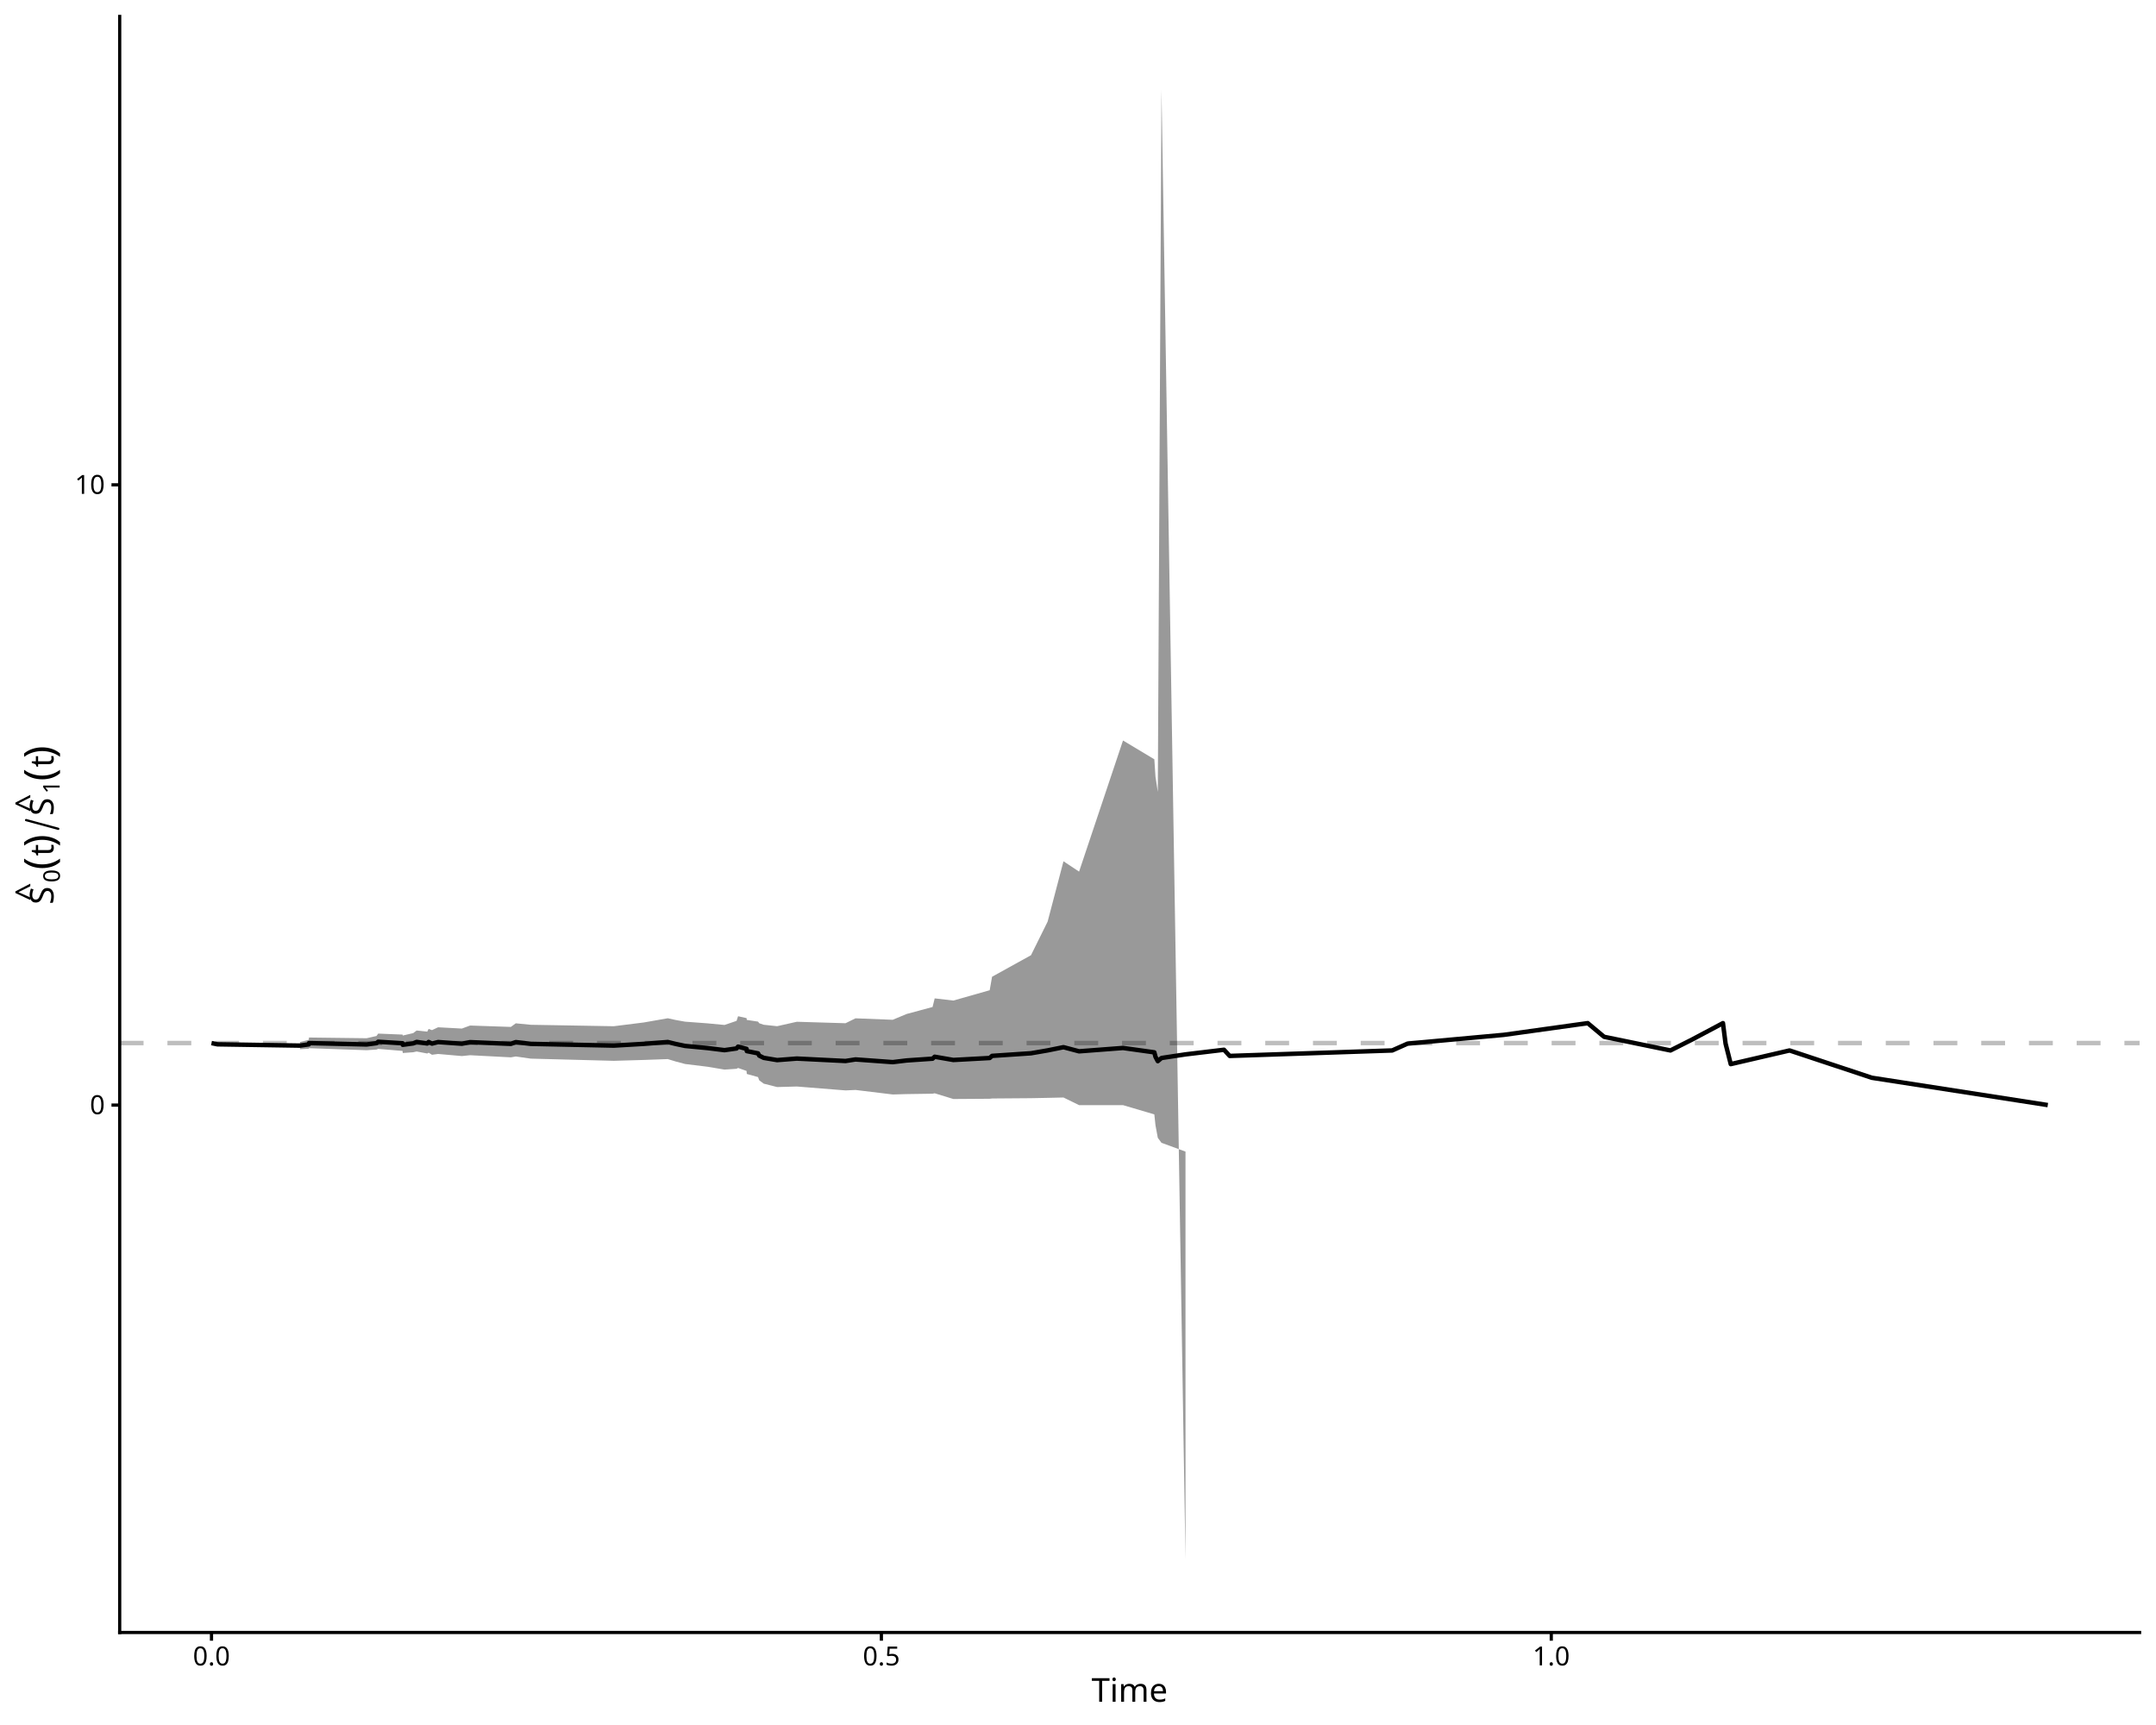
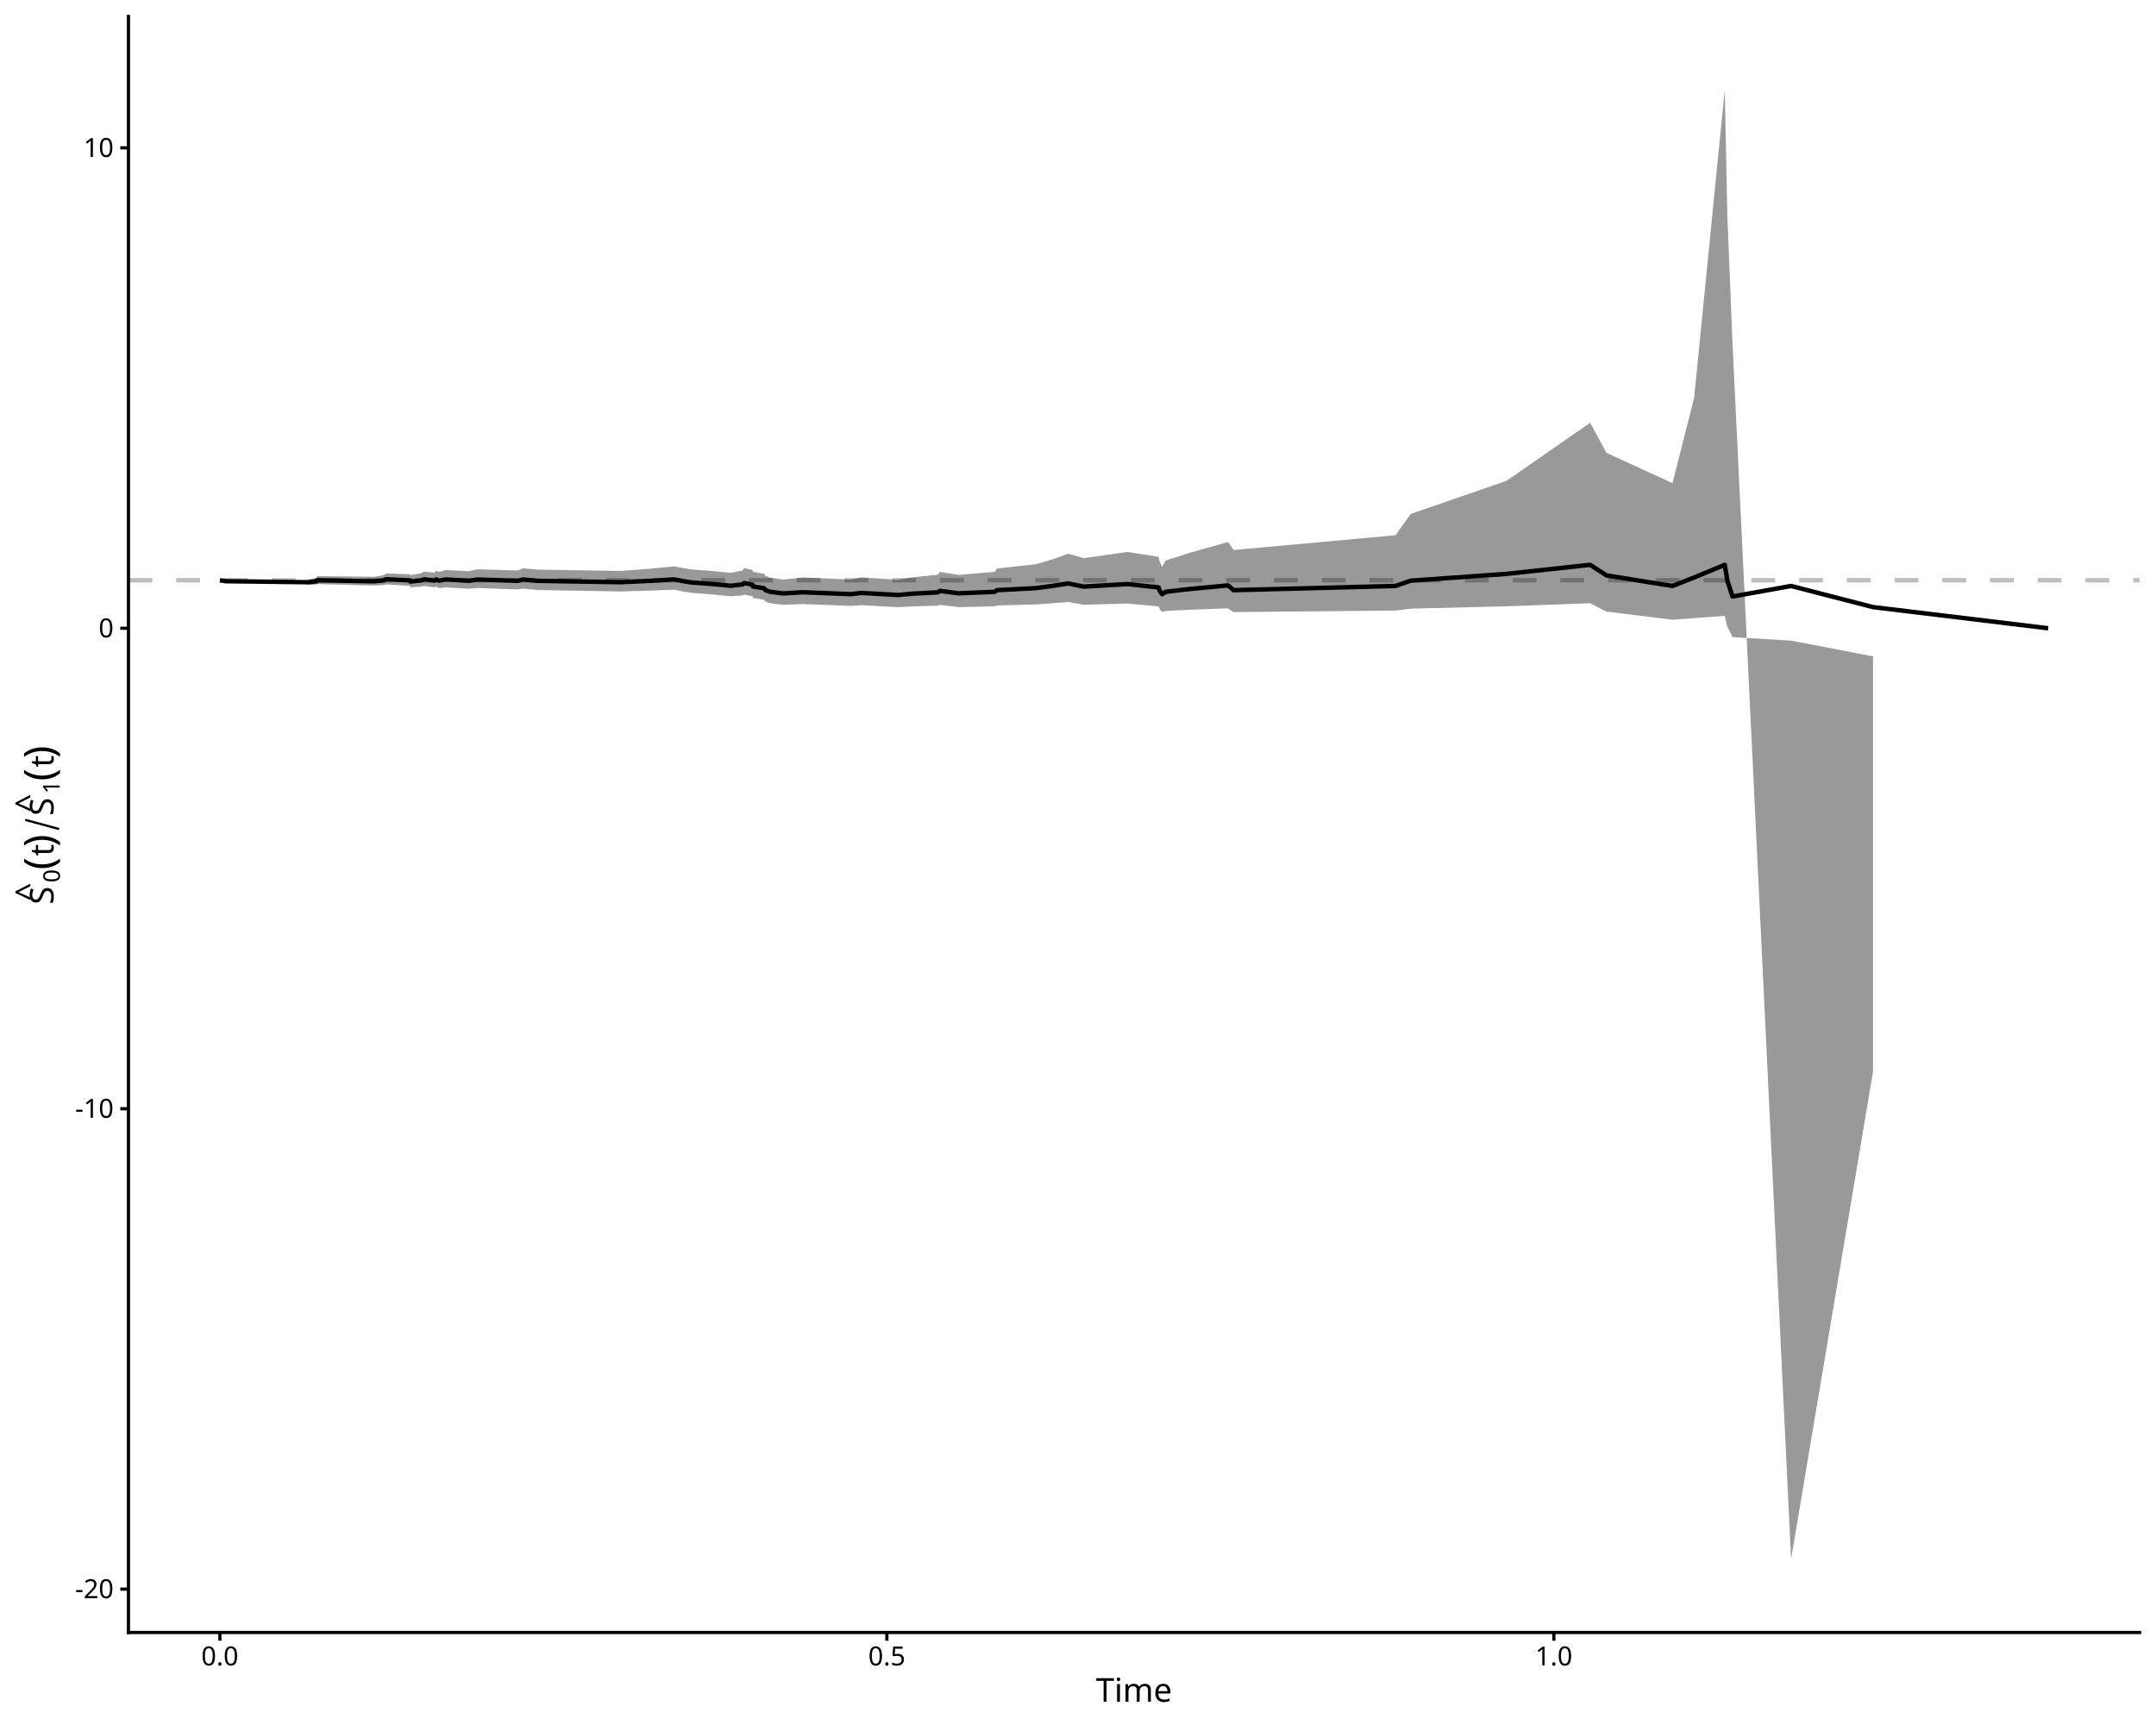
<svg xmlns="http://www.w3.org/2000/svg" class="svglite" data-engine-version="2.0" width="720.00pt" height="576.00pt" viewBox="0 0 720.00 576.00">
  <defs>
    <style type="text/css">
    .svglite line, .svglite polyline, .svglite polygon, .svglite path, .svglite rect, .svglite circle {
      fill: none;
      stroke: #000000;
      stroke-linecap: round;
      stroke-linejoin: round;
      stroke-miterlimit: 10.00;
    }
  </style>
  </defs>
  <rect width="100%" height="100%" style="stroke: none; fill: #FFFFFF;" />
  <defs>
    <clipPath id="cpMC4wMHw3MjAuMDB8MC4wMHw1NzYuMDA=">
      <rect x="0.00" y="0.00" width="720.00" height="576.00" />
    </clipPath>
  </defs>
  <g clip-path="url(#cpMC4wMHw3MjAuMDB8MC4wMHw1NzYuMDA=)">
    <rect x="0.00" y="0.00" width="720.00" height="576.00" style="stroke-width: 1.07; stroke: #FFFFFF; fill: #FFFFFF;" />
  </g>
  <defs>
-     <clipPath id="cpMzkuOTd8NzE0LjUyfDUuNDh8NTQ1LjEx">
-       <rect x="39.97" y="5.48" width="674.55" height="539.63" />
+     <clipPath id="cpNDIuOTB8NzE0LjUyfDUuNDh8NTQ1LjEx">
+       <rect x="42.90" y="5.48" width="671.62" height="539.63" />
    </clipPath>
  </defs>
-   <g clip-path="url(#cpMzkuOTd8NzE0LjUyfDUuNDh8NTQ1LjEx)">
-     <rect x="39.97" y="5.48" width="674.55" height="539.63" style="stroke-width: 1.07; stroke: none; fill: #FFFFFF;" />
-     <line x1="39.97" y1="348.29" x2="714.52" y2="348.29" style="stroke-width: 1.49; stroke: #BEBEBE; stroke-dasharray: 7.97,7.97; stroke-linecap: butt;" />
-     <polyline points="70.63,348.29 72.61,348.71 100.19,349.14 103.13,348.73 103.19,348.30 122.43,348.76 125.74,348.32 126.29,347.86 134.44,348.36 134.50,348.87 137.99,348.40 139.12,347.91 142.67,348.43 143.14,347.93 144.26,348.47 146.30,347.96 154.24,348.51 156.99,347.99 170.61,348.56 172.24,347.97 177.25,348.56 204.97,349.14 214.97,348.56 223.00,347.94 225.66,348.59 228.78,349.25 236.28,349.96 241.95,350.66 245.98,350.09 246.48,349.48 249.31,350.23 249.40,350.98 253.15,351.73 253.54,352.48 255.04,353.23 259.52,353.98 266.11,353.47 282.36,354.28 285.70,353.76 298.13,354.66 302.77,354.10 311.43,353.51 312.14,352.86 318.37,353.94 330.51,353.28 331.30,352.57 344.30,351.70 349.86,350.74 355.15,349.67 360.36,351.05 375.03,349.93 385.49,351.39 385.87,352.86 386.65,354.33 387.88,353.28 395.90,352.07 408.76,350.53 410.66,352.59 464.93,350.76 470.06,348.48 502.19,345.55 530.23,341.64 535.68,346.20 557.85,350.76 565.09,347.11 575.38,341.64 576.26,348.48 577.99,355.32 597.63,350.76 625.10,359.88 683.86,369.00 " style="stroke-width: 1.49; stroke-linecap: butt;" />
-     <polygon points="100.19,347.93 103.13,347.20 103.19,346.44 122.43,346.68 125.74,345.93 126.29,345.13 134.44,345.46 134.50,345.78 137.99,344.97 139.12,344.10 142.67,344.48 143.14,343.57 144.26,343.98 146.30,343.02 154.24,343.45 156.99,342.44 170.61,342.90 172.24,341.70 177.25,342.19 204.97,342.67 214.97,341.42 223.00,340.01 225.66,340.59 228.78,341.15 236.28,341.71 241.95,342.25 245.98,340.88 246.48,339.33 249.31,339.96 249.40,340.56 253.15,341.13 253.54,341.67 255.04,342.18 259.52,342.66 266.11,341.18 282.36,341.67 285.70,340.03 298.13,340.52 302.77,338.58 311.43,336.25 312.14,333.37 318.37,334.10 330.51,330.65 331.30,326.15 344.30,318.96 349.86,307.73 355.15,287.59 360.36,291.04 375.03,247.26 385.49,253.53 385.87,259.30 386.65,264.44 387.88,30.01 395.90,520.58 395.90,384.53 387.88,381.60 386.65,379.93 385.87,375.71 385.49,372.11 375.03,369.02 360.36,369.02 355.15,366.47 349.86,366.59 344.30,366.70 331.30,366.80 330.51,366.89 318.37,366.97 312.14,365.06 311.43,365.20 302.77,365.33 298.13,365.46 285.70,363.95 282.36,364.10 266.11,362.80 259.52,362.98 255.04,361.84 253.54,360.73 253.15,359.65 249.40,358.61 249.31,357.59 246.48,356.60 245.98,356.88 241.95,357.15 236.28,356.20 228.78,355.28 225.66,354.45 223.00,353.64 214.97,353.93 204.97,354.22 177.25,353.49 172.24,352.77 170.61,353.06 156.99,352.35 154.24,352.63 146.30,351.93 144.26,352.20 143.14,351.51 142.67,351.78 139.12,351.10 137.99,351.36 134.50,351.61 134.44,350.92 126.29,350.23 125.74,350.46 122.43,350.68 103.19,350.00 103.13,350.19 100.19,350.35 " style="stroke-width: 0.00; stroke: none; stroke-linecap: butt; fill: #000000; fill-opacity: 0.40;" />
-     <polyline points="100.19,347.93 103.13,347.20 103.19,346.44 122.43,346.68 125.74,345.93 126.29,345.13 134.44,345.46 134.50,345.78 137.99,344.97 139.12,344.10 142.67,344.48 143.14,343.57 144.26,343.98 146.30,343.02 154.24,343.45 156.99,342.44 170.61,342.90 172.24,341.70 177.25,342.19 204.97,342.67 214.97,341.42 223.00,340.01 225.66,340.59 228.78,341.15 236.28,341.71 241.95,342.25 245.98,340.88 246.48,339.33 249.31,339.96 249.40,340.56 253.15,341.13 253.54,341.67 255.04,342.18 259.52,342.66 266.11,341.18 282.36,341.67 285.70,340.03 298.13,340.52 302.77,338.58 311.43,336.25 312.14,333.37 318.37,334.10 330.51,330.65 331.30,326.15 344.30,318.96 349.86,307.73 355.15,287.59 360.36,291.04 375.03,247.26 385.49,253.53 385.87,259.30 386.65,264.44 387.88,30.01 395.90,520.58 " style="stroke-width: 1.07; stroke: none; stroke-linecap: butt;" />
-     <polyline points="395.90,384.53 387.88,381.60 386.65,379.93 385.87,375.71 385.49,372.11 375.03,369.02 360.36,369.02 355.15,366.47 349.86,366.59 344.30,366.70 331.30,366.80 330.51,366.89 318.37,366.97 312.14,365.06 311.43,365.20 302.77,365.33 298.13,365.46 285.70,363.95 282.36,364.10 266.11,362.80 259.52,362.98 255.04,361.84 253.54,360.73 253.15,359.65 249.40,358.61 249.31,357.59 246.48,356.60 245.98,356.88 241.95,357.15 236.28,356.20 228.78,355.28 225.66,354.45 223.00,353.64 214.97,353.93 204.97,354.22 177.25,353.49 172.24,352.77 170.61,353.06 156.99,352.35 154.24,352.63 146.30,351.93 144.26,352.20 143.14,351.51 142.67,351.78 139.12,351.10 137.99,351.36 134.50,351.61 134.44,350.92 126.29,350.23 125.74,350.46 122.43,350.68 103.19,350.00 103.13,350.19 100.19,350.35 " style="stroke-width: 1.07; stroke: none; stroke-linecap: butt;" />
+   <g clip-path="url(#cpNDIuOTB8NzE0LjUyfDUuNDh8NTQ1LjEx)">
+     <rect x="42.90" y="5.48" width="671.62" height="539.63" style="stroke-width: 1.07; stroke: none; fill: #FFFFFF;" />
+     <line x1="42.90" y1="193.75" x2="714.52" y2="193.75" style="stroke-width: 1.49; stroke: #BEBEBE; stroke-dasharray: 7.97,7.97; stroke-linecap: butt;" />
+     <polyline points="73.43,193.75 75.40,194.07 102.86,194.41 105.78,194.09 105.85,193.75 125.00,194.11 128.29,193.77 128.85,193.41 136.96,193.80 137.02,194.19 140.49,193.83 141.62,193.45 145.16,193.86 145.63,193.47 146.74,193.89 148.77,193.49 156.67,193.92 159.41,193.51 172.97,193.95 174.59,193.50 179.58,193.95 207.18,194.41 217.14,193.95 225.14,193.47 227.78,193.98 230.89,194.49 238.36,195.04 244.01,195.59 248.02,195.14 248.51,194.67 251.33,195.25 251.42,195.83 255.15,196.41 255.54,196.99 257.03,197.58 261.50,198.16 268.06,197.76 284.24,198.39 287.56,197.98 299.94,198.68 304.56,198.25 313.18,197.79 313.89,197.29 320.09,198.12 332.18,197.61 332.96,197.06 345.91,196.39 351.44,195.65 356.71,194.82 361.90,195.88 376.51,195.02 386.92,196.15 387.30,197.29 388.08,198.42 389.30,197.61 397.28,196.68 410.09,195.48 411.98,197.07 466.02,195.66 471.12,193.90 503.12,191.63 531.03,188.60 536.46,192.13 558.53,195.66 565.74,192.84 575.99,188.60 576.86,193.90 578.58,199.19 598.14,195.66 625.49,202.72 683.99,209.79 " style="stroke-width: 1.49; stroke-linecap: butt;" />
+     <polygon points="102.86,193.51 105.78,192.95 105.85,192.38 125.00,192.59 128.29,192.04 128.85,191.47 136.96,191.75 137.02,192.05 140.49,191.48 141.62,190.88 145.16,191.22 145.63,190.60 146.74,190.97 148.77,190.34 156.67,190.73 159.41,190.09 172.97,190.50 174.59,189.76 179.58,190.20 207.18,190.65 217.14,189.90 225.14,189.11 227.78,189.62 230.89,190.14 238.36,190.70 244.01,191.26 248.02,190.51 248.51,189.70 251.33,190.33 251.42,190.95 255.15,191.59 255.54,192.23 257.03,192.87 261.50,193.52 268.06,192.81 284.24,193.53 287.56,192.79 299.94,193.59 304.56,192.79 313.18,191.92 313.89,190.96 320.09,191.96 332.18,190.96 332.96,189.84 345.91,188.41 351.44,186.78 356.71,184.89 361.90,186.37 376.51,184.30 386.92,185.94 387.30,187.59 388.08,189.26 389.30,187.15 397.28,184.59 410.09,180.99 411.98,183.66 466.02,178.72 471.12,171.61 503.12,160.55 531.03,141.17 536.46,151.20 558.53,161.34 565.74,132.93 575.99,30.01 576.86,72.34 578.58,114.86 598.14,520.58 625.49,357.87 625.49,219.17 598.14,213.92 578.58,212.75 576.86,209.28 575.99,205.63 565.74,206.40 558.53,206.92 536.46,204.23 531.03,201.43 503.12,202.45 471.12,203.24 466.02,203.87 411.98,204.39 410.09,203.12 397.28,203.61 389.30,204.00 388.08,204.35 387.30,203.42 386.92,202.48 376.51,201.52 361.90,201.94 356.71,201.01 351.44,201.44 345.91,201.82 332.96,202.17 332.18,202.46 320.09,202.73 313.89,201.96 313.18,202.23 304.56,202.49 299.94,202.73 287.56,202.07 284.24,202.31 268.06,201.71 261.50,201.94 257.03,201.39 255.54,200.83 255.15,200.26 251.42,199.69 251.33,199.11 248.51,198.53 248.02,198.82 244.01,199.10 238.36,198.53 230.89,197.96 227.78,197.44 225.14,196.90 217.14,197.21 207.18,197.50 179.58,197.02 174.59,196.53 172.97,196.82 159.41,196.34 156.67,196.60 148.77,196.12 146.74,196.38 145.63,195.89 145.16,196.14 141.62,195.66 140.49,195.90 137.02,196.12 136.96,195.63 128.85,195.13 128.29,195.33 125.00,195.52 105.85,195.02 105.78,195.18 102.86,195.31 " style="stroke-width: 0.00; stroke: none; stroke-linecap: butt; fill: #000000; fill-opacity: 0.40;" />
+     <polyline points="102.86,193.51 105.78,192.95 105.85,192.38 125.00,192.59 128.29,192.04 128.85,191.47 136.96,191.75 137.02,192.05 140.49,191.48 141.62,190.88 145.16,191.22 145.63,190.60 146.74,190.97 148.77,190.34 156.67,190.73 159.41,190.09 172.97,190.50 174.59,189.76 179.58,190.20 207.18,190.65 217.14,189.90 225.14,189.11 227.78,189.62 230.89,190.14 238.36,190.70 244.01,191.26 248.02,190.51 248.51,189.70 251.33,190.33 251.42,190.95 255.15,191.59 255.54,192.23 257.03,192.87 261.50,193.52 268.06,192.81 284.24,193.53 287.56,192.79 299.94,193.59 304.56,192.79 313.18,191.92 313.89,190.96 320.09,191.96 332.18,190.96 332.96,189.84 345.91,188.41 351.44,186.78 356.71,184.89 361.90,186.37 376.51,184.30 386.92,185.94 387.30,187.59 388.08,189.26 389.30,187.15 397.28,184.59 410.09,180.99 411.98,183.66 466.02,178.72 471.12,171.61 503.12,160.55 531.03,141.17 536.46,151.20 558.53,161.34 565.74,132.93 575.99,30.01 576.86,72.34 578.58,114.86 598.14,520.58 625.49,357.87 " style="stroke-width: 1.07; stroke: none; stroke-linecap: butt;" />
+     <polyline points="625.49,219.17 598.14,213.92 578.58,212.75 576.86,209.28 575.99,205.63 565.74,206.40 558.53,206.92 536.46,204.23 531.03,201.43 503.12,202.45 471.12,203.24 466.02,203.87 411.98,204.39 410.09,203.12 397.28,203.61 389.30,204.00 388.08,204.35 387.30,203.42 386.92,202.48 376.51,201.52 361.90,201.94 356.71,201.01 351.44,201.44 345.91,201.82 332.96,202.17 332.18,202.46 320.09,202.73 313.89,201.96 313.18,202.23 304.56,202.49 299.94,202.73 287.56,202.07 284.24,202.31 268.06,201.71 261.50,201.94 257.03,201.39 255.54,200.83 255.15,200.26 251.42,199.69 251.33,199.11 248.51,198.53 248.02,198.82 244.01,199.10 238.36,198.53 230.89,197.96 227.78,197.44 225.14,196.90 217.14,197.21 207.18,197.50 179.58,197.02 174.59,196.53 172.97,196.82 159.41,196.34 156.67,196.60 148.77,196.12 146.74,196.38 145.63,195.89 145.16,196.14 141.62,195.66 140.49,195.90 137.02,196.12 136.96,195.63 128.85,195.13 128.29,195.33 125.00,195.52 105.85,195.02 105.78,195.18 102.86,195.31 " style="stroke-width: 1.07; stroke: none; stroke-linecap: butt;" />
  </g>
  <g clip-path="url(#cpMC4wMHw3MjAuMDB8MC4wMHw1NzYuMDA=)">
-     <polyline points="39.97,545.11 39.97,5.48 " style="stroke-width: 1.07; stroke-linecap: square;" />
-     <text x="35.04" y="372.03" text-anchor="end" style="font-size: 8.80px; font-family: sans;" textLength="4.89px" lengthAdjust="spacingAndGlyphs">0</text>
-     <text x="35.04" y="164.92" text-anchor="end" style="font-size: 8.80px; font-family: sans;" textLength="9.79px" lengthAdjust="spacingAndGlyphs">10</text>
-     <polyline points="37.23,369.00 39.97,369.00 " style="stroke-width: 1.07; stroke-linecap: butt;" />
-     <polyline points="37.23,161.89 39.97,161.89 " style="stroke-width: 1.07; stroke-linecap: butt;" />
-     <polyline points="39.97,545.11 714.52,545.11 " style="stroke-width: 1.07; stroke-linecap: square;" />
-     <polyline points="70.63,547.85 70.63,545.11 " style="stroke-width: 1.07; stroke-linecap: butt;" />
-     <polyline points="294.34,547.85 294.34,545.11 " style="stroke-width: 1.07; stroke-linecap: butt;" />
-     <polyline points="518.05,547.85 518.05,545.11 " style="stroke-width: 1.07; stroke-linecap: butt;" />
-     <text x="70.63" y="556.10" text-anchor="middle" style="font-size: 8.80px; font-family: sans;" textLength="12.23px" lengthAdjust="spacingAndGlyphs">0.0</text>
-     <text x="294.34" y="556.10" text-anchor="middle" style="font-size: 8.80px; font-family: sans;" textLength="12.23px" lengthAdjust="spacingAndGlyphs">0.5</text>
-     <text x="518.05" y="556.10" text-anchor="middle" style="font-size: 8.80px; font-family: sans;" textLength="12.23px" lengthAdjust="spacingAndGlyphs">1.0</text>
-     <text x="377.24" y="568.24" text-anchor="middle" style="font-size: 11.00px; font-family: sans;" textLength="24.45px" lengthAdjust="spacingAndGlyphs">Time</text>
+     <polyline points="42.90,545.11 42.90,5.48 " style="stroke-width: 1.07; stroke-linecap: square;" />
+     <text x="37.97" y="533.65" text-anchor="end" style="font-size: 8.80px; font-family: sans;" textLength="12.72px" lengthAdjust="spacingAndGlyphs">-20</text>
+     <text x="37.97" y="373.24" text-anchor="end" style="font-size: 8.80px; font-family: sans;" textLength="12.72px" lengthAdjust="spacingAndGlyphs">-10</text>
+     <text x="37.97" y="212.82" text-anchor="end" style="font-size: 8.80px; font-family: sans;" textLength="4.89px" lengthAdjust="spacingAndGlyphs">0</text>
+     <text x="37.97" y="52.40" text-anchor="end" style="font-size: 8.80px; font-family: sans;" textLength="9.79px" lengthAdjust="spacingAndGlyphs">10</text>
+     <polyline points="40.16,530.63 42.90,530.63 " style="stroke-width: 1.07; stroke-linecap: butt;" />
+     <polyline points="40.16,370.21 42.90,370.21 " style="stroke-width: 1.07; stroke-linecap: butt;" />
+     <polyline points="40.16,209.79 42.90,209.79 " style="stroke-width: 1.07; stroke-linecap: butt;" />
+     <polyline points="40.16,49.37 42.90,49.37 " style="stroke-width: 1.07; stroke-linecap: butt;" />
+     <polyline points="42.90,545.11 714.52,545.11 " style="stroke-width: 1.07; stroke-linecap: square;" />
+     <polyline points="73.43,547.85 73.43,545.11 " style="stroke-width: 1.07; stroke-linecap: butt;" />
+     <polyline points="296.17,547.85 296.17,545.11 " style="stroke-width: 1.07; stroke-linecap: butt;" />
+     <polyline points="518.91,547.85 518.91,545.11 " style="stroke-width: 1.07; stroke-linecap: butt;" />
+     <text x="73.43" y="556.10" text-anchor="middle" style="font-size: 8.80px; font-family: sans;" textLength="12.23px" lengthAdjust="spacingAndGlyphs">0.0</text>
+     <text x="296.17" y="556.10" text-anchor="middle" style="font-size: 8.80px; font-family: sans;" textLength="12.23px" lengthAdjust="spacingAndGlyphs">0.5</text>
+     <text x="518.91" y="556.10" text-anchor="middle" style="font-size: 8.80px; font-family: sans;" textLength="12.23px" lengthAdjust="spacingAndGlyphs">1.0</text>
+     <text x="378.71" y="568.24" text-anchor="middle" style="font-size: 11.00px; font-family: sans;" textLength="24.45px" lengthAdjust="spacingAndGlyphs">Time</text>
    <text transform="translate(17.87,302.03) rotate(-90)" style="font-size: 11.00px; font-family: sans;" textLength="7.34px" lengthAdjust="spacingAndGlyphs">S</text>
    <text transform="translate(13.05,300.94) rotate(-90)" style="font-size: 11.00px; font-family: sans;" textLength="5.16px" lengthAdjust="spacingAndGlyphs">^</text>
    <text transform="translate(19.99,294.69) rotate(-90)" style="font-size: 7.70px; font-family: sans;" textLength="4.28px" lengthAdjust="spacingAndGlyphs">0</text>
    <text transform="translate(17.87,290.41) rotate(-90)" style="font-size: 13.75px; font-family: sans;" textLength="4.58px" lengthAdjust="spacingAndGlyphs">(</text>
    <text transform="translate(17.87,285.83) rotate(-90)" style="font-size: 11.00px; font-family: sans;" textLength="3.06px" lengthAdjust="spacingAndGlyphs">t</text>
    <text transform="translate(17.87,282.77) rotate(-90)" style="font-size: 13.75px; font-family: sans;" textLength="4.57px" lengthAdjust="spacingAndGlyphs">)</text>
    <polyline points="19.46,276.75 8.71,273.84 " style="stroke-width: 0.75;" />
    <text transform="translate(17.87,272.39) rotate(-90)" style="font-size: 11.00px; font-family: sans;" textLength="7.34px" lengthAdjust="spacingAndGlyphs">S</text>
    <text transform="translate(13.05,271.30) rotate(-90)" style="font-size: 11.00px; font-family: sans;" textLength="5.16px" lengthAdjust="spacingAndGlyphs">^</text>
    <text transform="translate(19.92,265.05) rotate(-90)" style="font-size: 7.70px; font-family: sans;" textLength="4.28px" lengthAdjust="spacingAndGlyphs">1</text>
    <text transform="translate(17.87,260.77) rotate(-90)" style="font-size: 13.75px; font-family: sans;" textLength="4.58px" lengthAdjust="spacingAndGlyphs">(</text>
    <text transform="translate(17.87,256.19) rotate(-90)" style="font-size: 11.00px; font-family: sans;" textLength="3.06px" lengthAdjust="spacingAndGlyphs">t</text>
    <text transform="translate(17.87,253.13) rotate(-90)" style="font-size: 13.75px; font-family: sans;" textLength="4.57px" lengthAdjust="spacingAndGlyphs">)</text>
  </g>
</svg>
